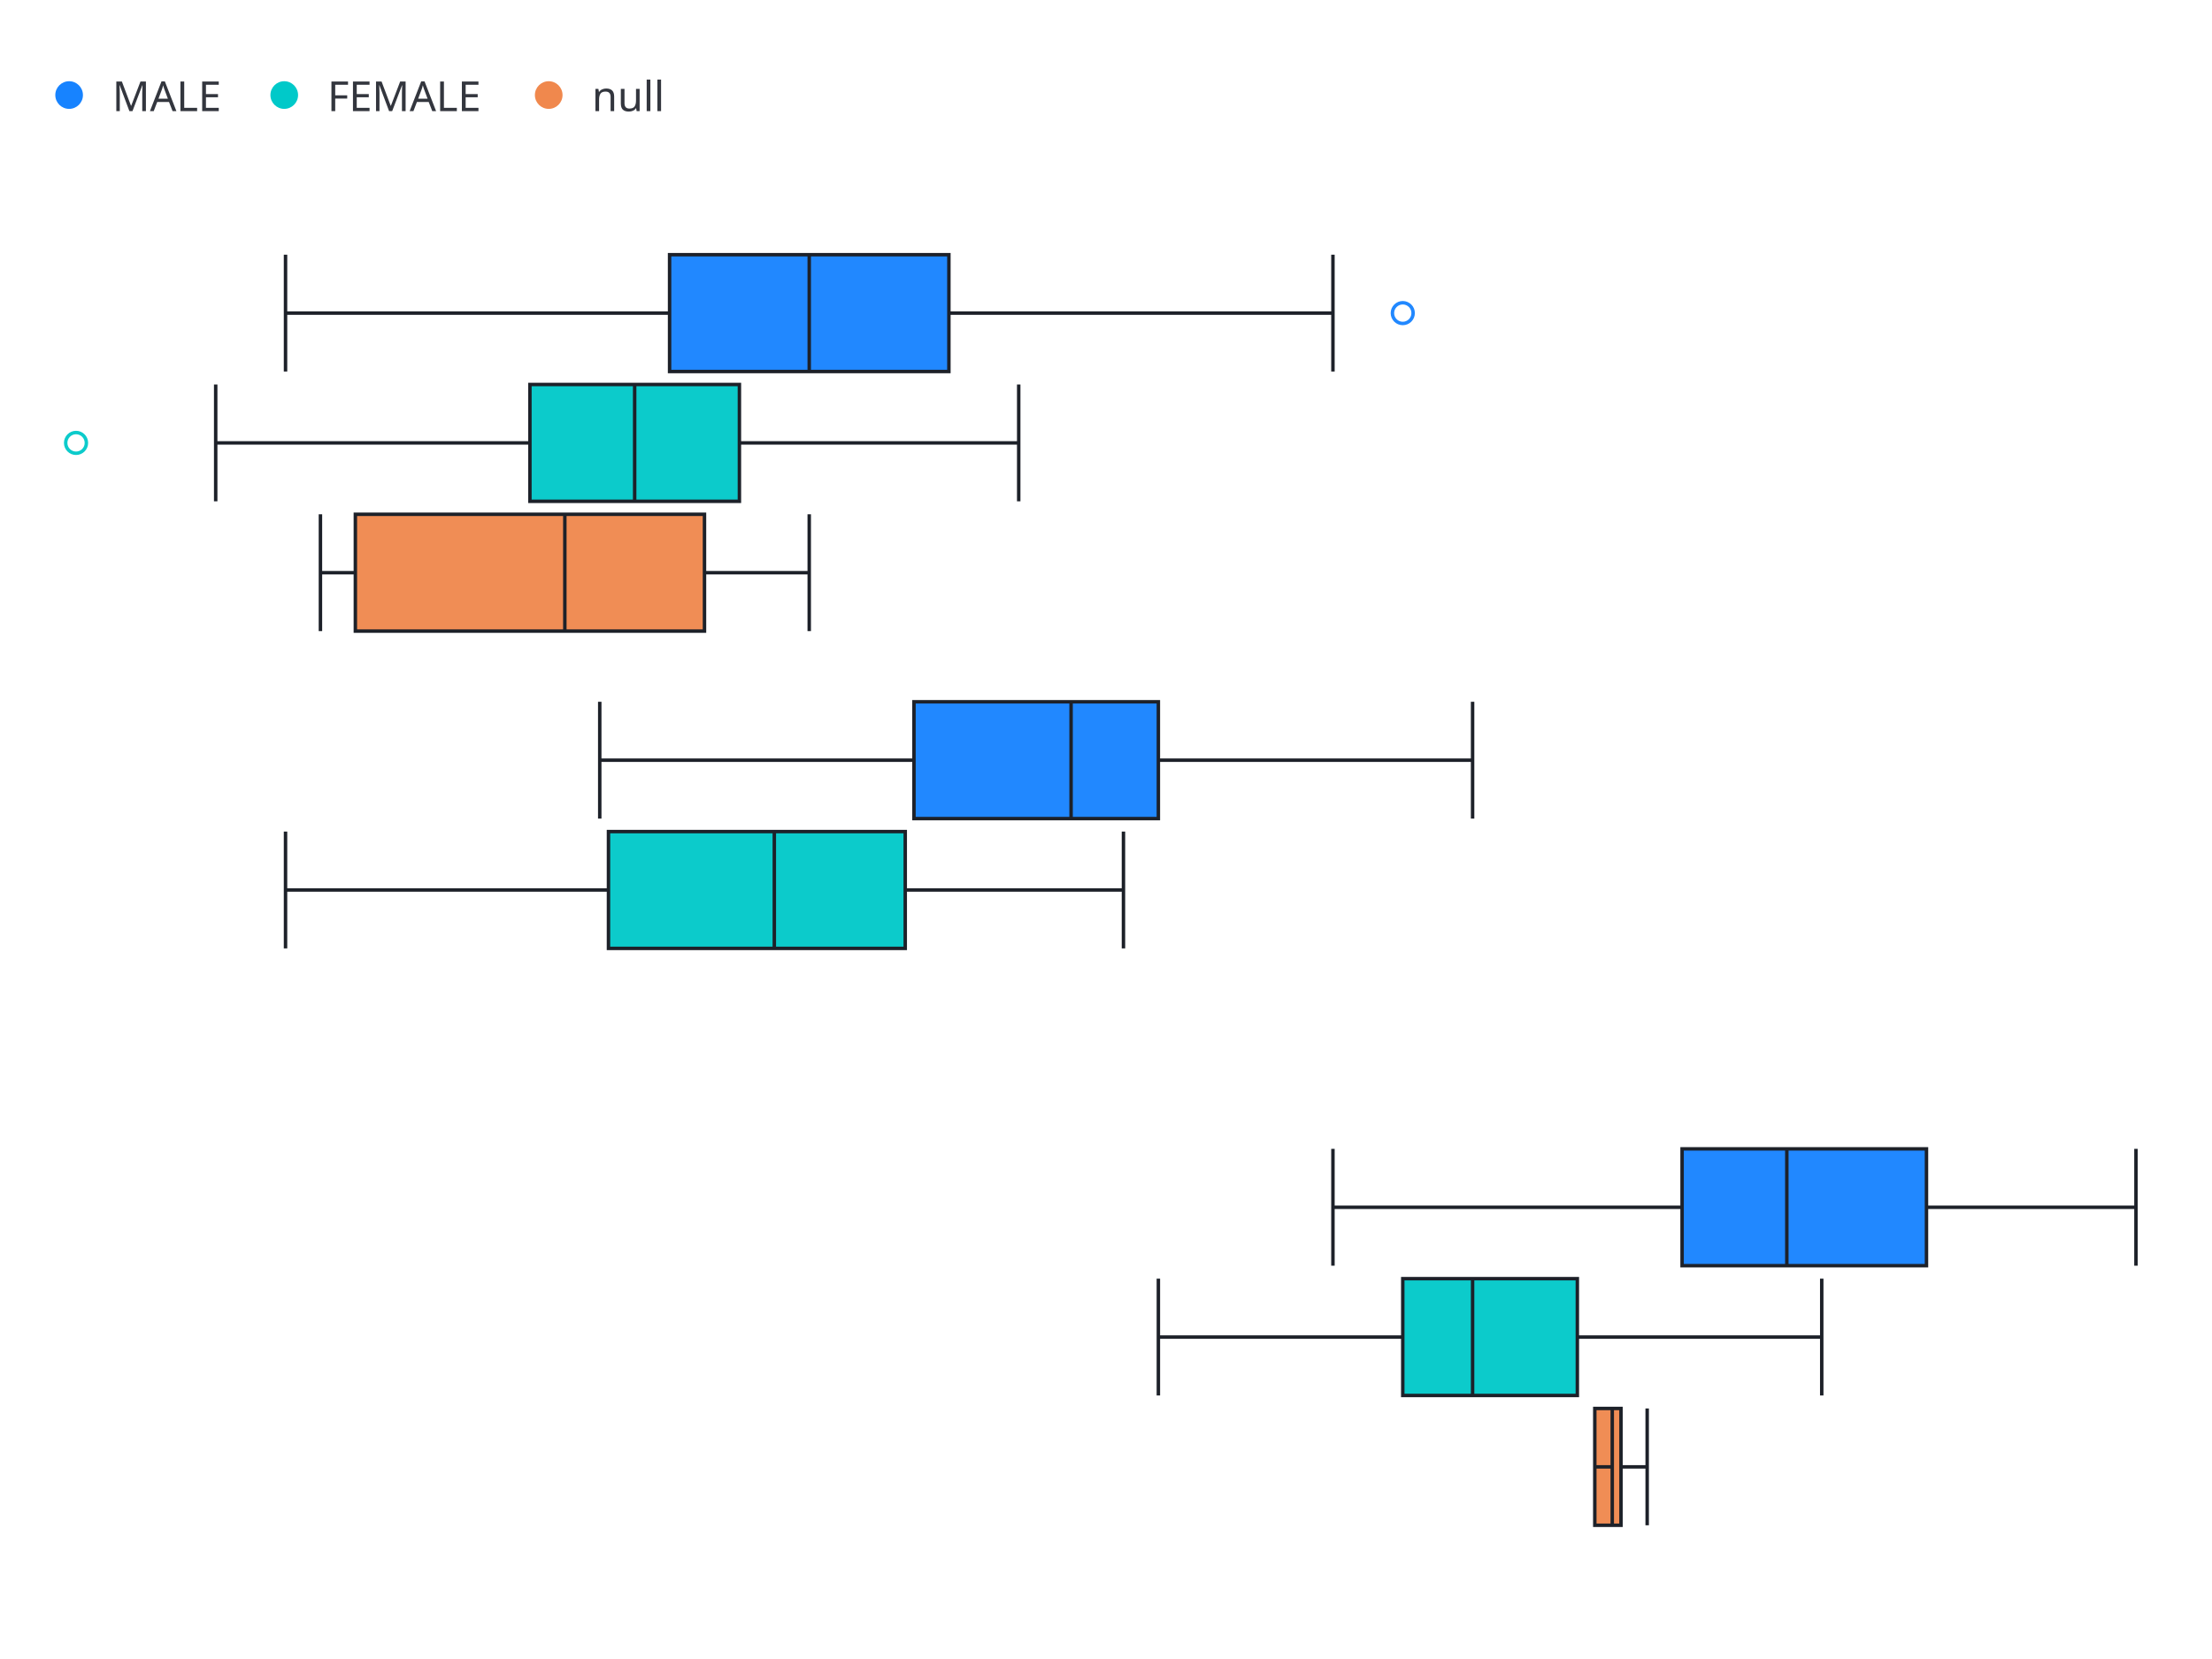
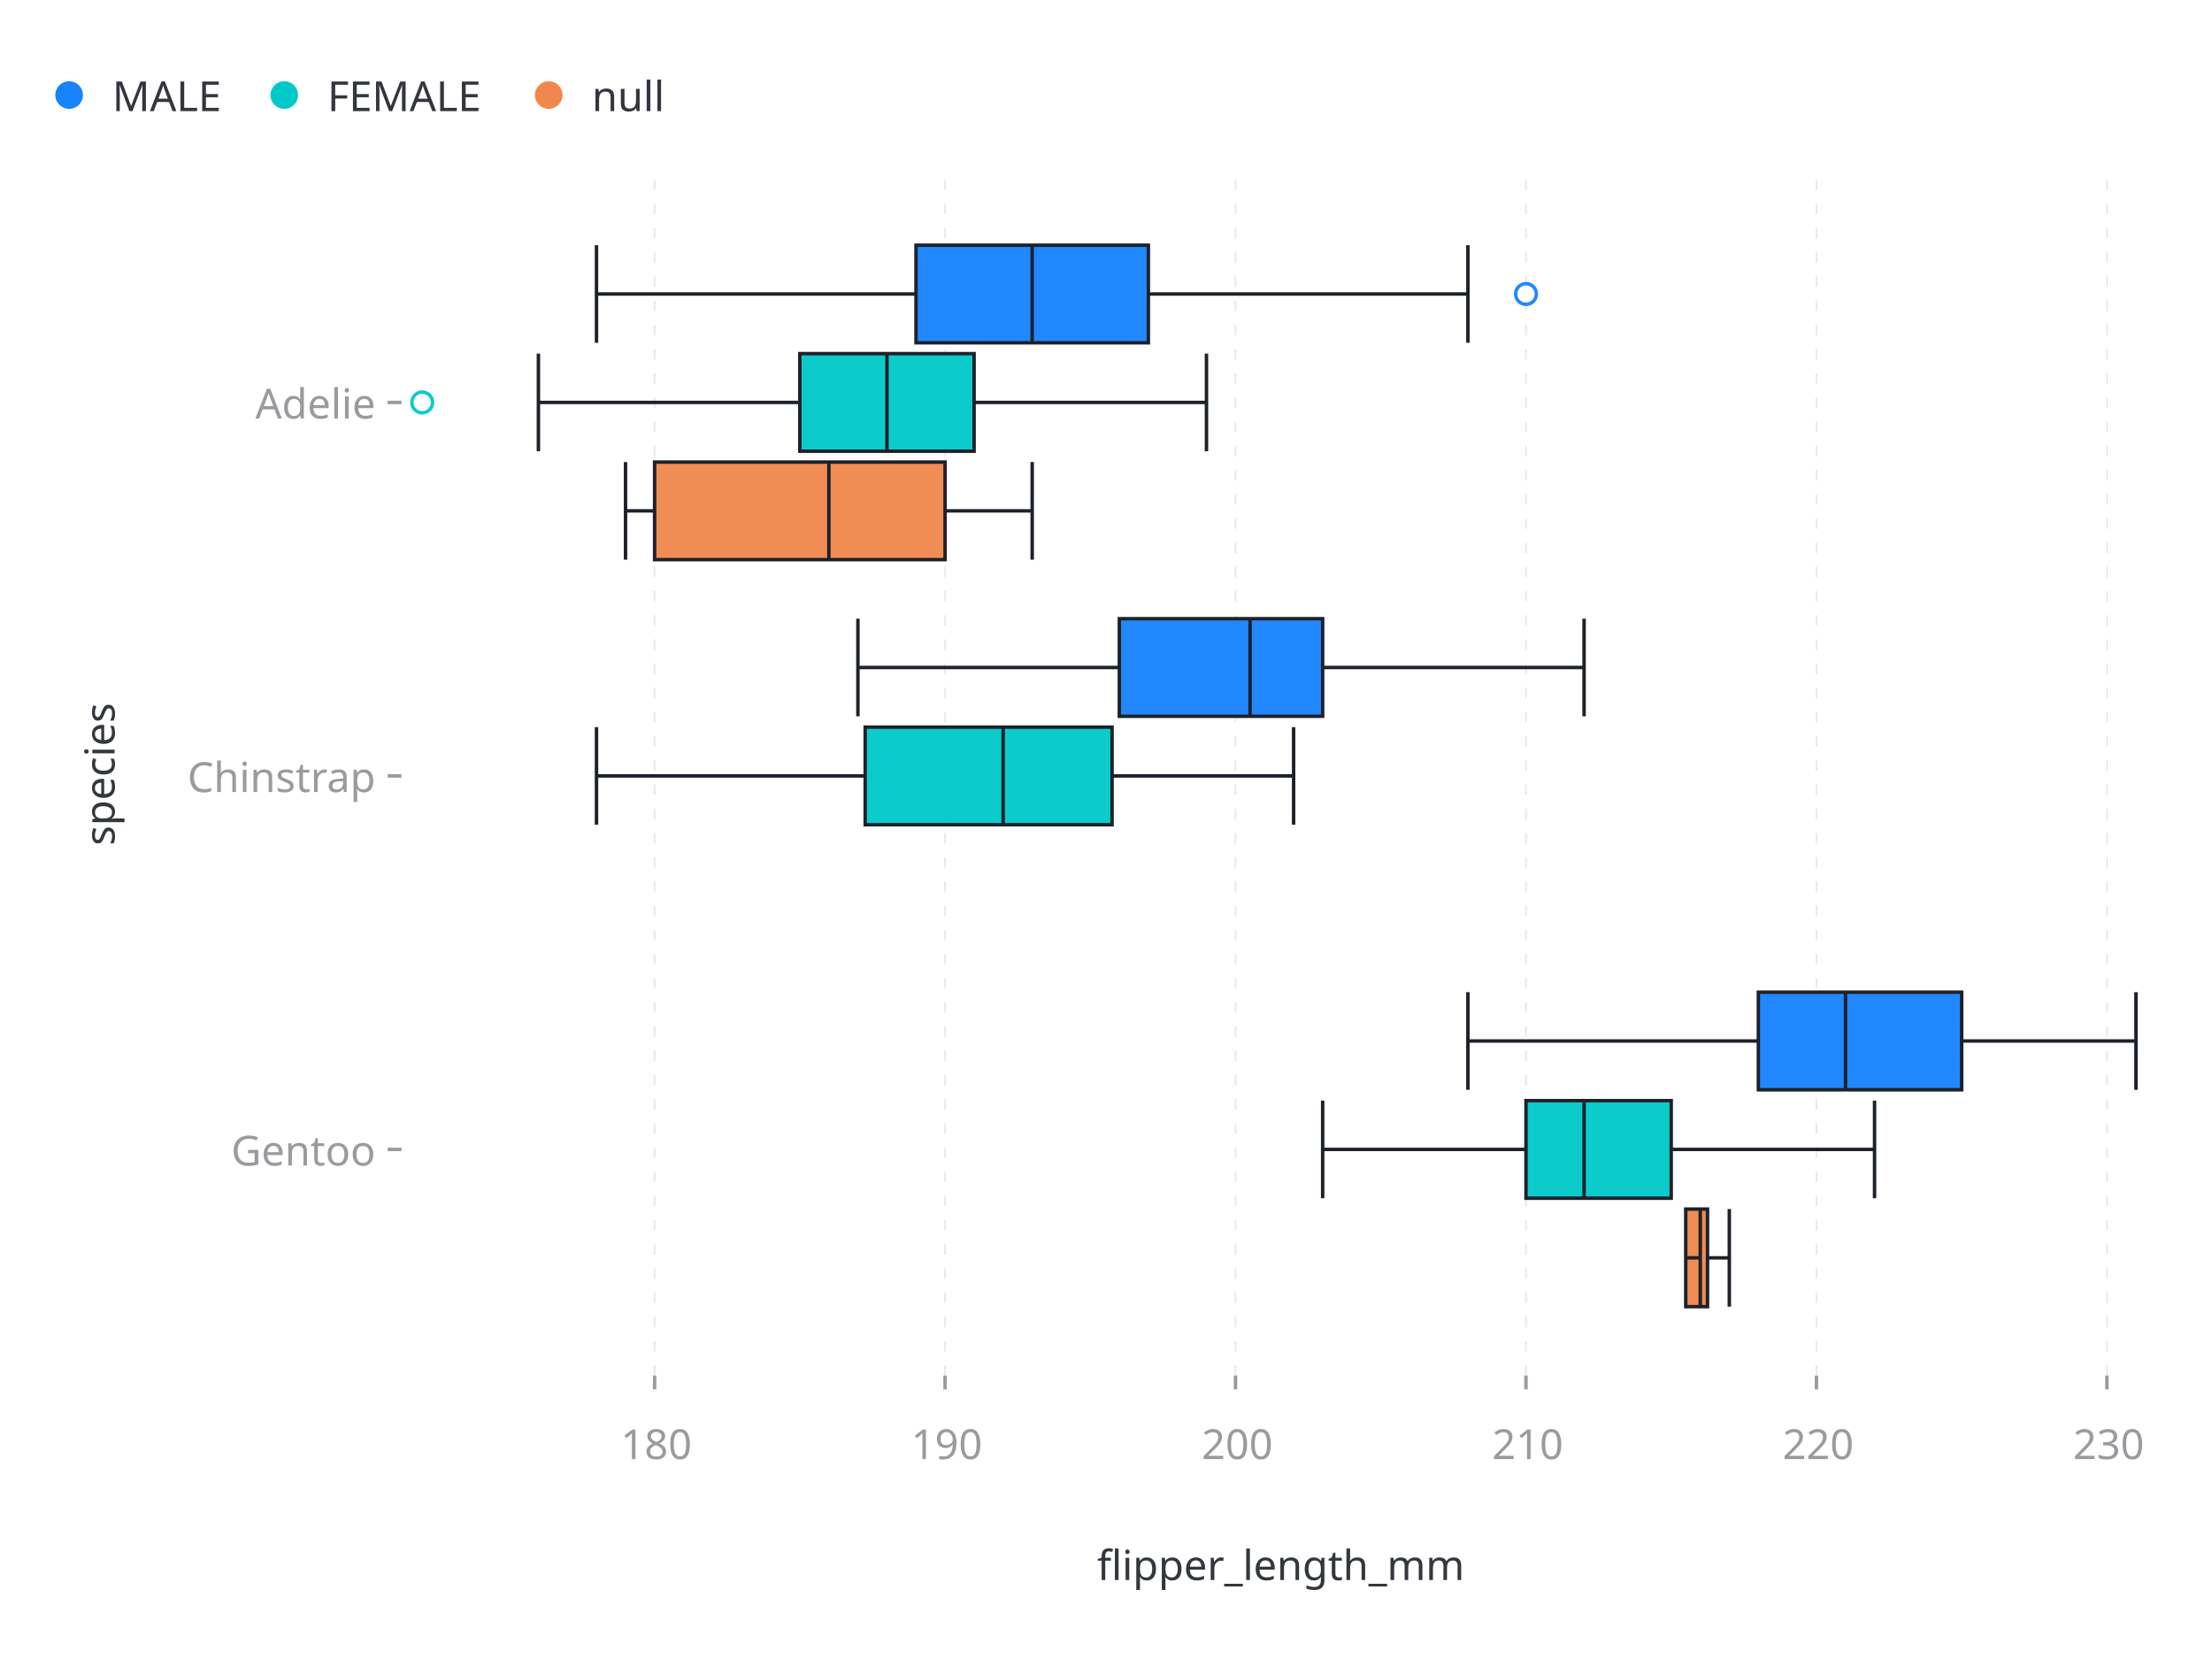
<svg xmlns="http://www.w3.org/2000/svg" width="640" height="480" style="background: transparent;" color-interpolation-filters="sRGB">
  <defs>
-     <clipPath transform="matrix(1,0,0,1,-16,-16)" id="clip-path-51-17">
-       <use href="#g-svg-51" transform="matrix(1,0,0,1,16,16)" />
+     <clipPath transform="matrix(1,0,0,1,-16,-16)" id="clip-path-64-30">
+       <use href="#g-svg-64" transform="matrix(1,0,0,1,16,16)" />
    </clipPath>
  </defs>
  <g id="g-svg-camera" transform="matrix(1,0,0,1,0,0)">
    <g id="g-root" fill="none" transform="matrix(1,0,0,1,0,0)">
-       <g id="g-svg-4" fill="none" transform="matrix(1,0,0,1,0,0)" class="view">
+       <g id="g-svg-15" fill="none" transform="matrix(1,0,0,1,0,0)" class="view">
        <g transform="matrix(1,0,0,1,0,0)">
-           <path id="g-svg-5" fill="rgba(0,0,0,0)" class="area" d="M 0,0 l 640,0 l 0,480 l-640 0 z" width="640" height="480" />
+           <path id="g-svg-16" fill="rgba(0,0,0,0)" class="area" d="M 0,0 l 640,0 l 0,480 l-640 0 z" width="640" height="480" />
        </g>
        <g transform="matrix(1,0,0,1,16,16)">
-           <path id="g-svg-6" fill="rgba(0,0,0,0)" class="area" d="M 0,0 l 608,0 l 0,448 l-608 0 z" width="608" height="448" />
-         </g>
-         <g transform="matrix(1,0,0,1,16,51)">
-           <path id="g-svg-7" fill="rgba(0,0,0,0)" class="area" d="M 0,0 l 608,0 l 0,413 l-608 0 z" width="608" height="413" />
-         </g>
-         <g transform="matrix(1,0,0,1,22,57)">
-           <path id="g-svg-8" fill="rgba(0,0,0,0)" class="area" d="M 0,0 l 596,0 l 0,401 l-596 0 z" width="596" height="401" />
-         </g>
-         <g id="g-svg-9" fill="none" transform="matrix(1,0,0,1,0,0)" class="component">
-           <g id="g-svg-10" fill="none" width="608" height="23" transform="matrix(1,0,0,1,16,16)">
-             <g id="g-svg-11" fill="none" class="legend-category" width="188.4" height="23" transform="matrix(1,0,0,1,0,0)">
-               <g id="g-svg-12" fill="none" transform="matrix(1,0,0,1,0,0)" class="legend-title-group">
-                 <g id="g-svg-13" fill="none" width="188.4" height="23" transform="matrix(1,0,0,1,0,0)" class="legend-title" />
-               </g>
-               <g id="g-svg-14" fill="none" transform="matrix(1,0,0,1,0,0)" class="legend-items-group">
-                 <g id="g-svg-15" fill="none" width="188.4" height="23" transform="matrix(1,0,0,1,0,0)" class="legend-items">
-                   <g id="g-svg-16" fill="none" transform="matrix(1,0,0,1,0,0)" class="items-navigator">
-                     <g id="g-svg-17" fill="none" class="navigator-content-group" transform="matrix(1,0,0,1,0,0)" clip-path="url(#clip-path-51-17)">
-                       <g id="g-svg-18" fill="none" class="navigator-play-window" transform="matrix(1,0,0,1,0,0)">
-                         <g id="g-svg-44" fill="none" class="items-item-page" transform="matrix(1,0,0,1,0,0)">
-                           <g id="g-svg-20" fill="none" transform="matrix(1,0,0,1,0,0)" class="items-item" width="50.24" height="23">
-                             <g id="g-svg-26" fill="none" transform="matrix(1,0,0,1,0,0)" class="legend-category-item-background-group">
-                               <g transform="matrix(1,0,0,1,0,0)">
-                                 <path id="g-svg-27" fill="rgba(0,0,0,0)" class="legend-category-item-background" d="M 0,0 l 50.24,0 l 0,23 l-50.24 0 z" width="50.24" height="23" visibility="visible" />
-                               </g>
-                             </g>
-                             <g id="g-svg-21" fill="none" transform="matrix(0.5,0,0,0.5,4,11.5)" class="legend-category-item-marker-group">
+           <path id="g-svg-17" fill="rgba(0,0,0,0)" class="area" d="M 0,0 l 608,0 l 0,448 l-608 0 z" width="608" height="448" />
+         </g>
+         <g transform="matrix(1,0,0,1,116.16,51)">
+           <path id="g-svg-18" fill="rgba(0,0,0,0)" class="area" d="M 0,0 l 507.84,0 l 0,347 l-507.84 0 z" width="507.84" height="347" />
+         </g>
+         <g transform="matrix(1,0,0,1,122.16,57)">
+           <path id="g-svg-19" fill="rgba(0,0,0,0)" class="area" d="M 0,0 l 495.84,0 l 0,335 l-495.84 0 z" width="495.84" height="335" />
+         </g>
+         <g id="g-svg-20" fill="none" transform="matrix(1,0,0,1,0,0)" class="component">
+           <g id="g-svg-23" fill="none" width="608" height="23" transform="matrix(1,0,0,1,16,16)">
+             <g id="g-svg-24" fill="none" class="legend-category" width="188.4" height="23" transform="matrix(1,0,0,1,0,0)">
+               <g id="g-svg-25" fill="none" transform="matrix(1,0,0,1,0,0)" class="legend-title-group">
+                 <g id="g-svg-26" fill="none" width="188.4" height="23" transform="matrix(1,0,0,1,0,0)" class="legend-title" />
+               </g>
+               <g id="g-svg-27" fill="none" transform="matrix(1,0,0,1,0,0)" class="legend-items-group">
+                 <g id="g-svg-28" fill="none" width="188.4" height="23" transform="matrix(1,0,0,1,0,0)" class="legend-items">
+                   <g id="g-svg-29" fill="none" transform="matrix(1,0,0,1,0,0)" class="items-navigator">
+                     <g id="g-svg-30" fill="none" class="navigator-content-group" transform="matrix(1,0,0,1,0,0)" clip-path="url(#clip-path-64-30)">
+                       <g id="g-svg-31" fill="none" class="navigator-play-window" transform="matrix(1,0,0,1,0,0)">
+                         <g id="g-svg-57" fill="none" class="items-item-page" transform="matrix(1,0,0,1,0,0)">
+                           <g id="g-svg-33" fill="none" transform="matrix(1,0,0,1,0,0)" class="items-item" width="50.24" height="23">
+                             <g id="g-svg-39" fill="none" transform="matrix(1,0,0,1,0,0)" class="legend-category-item-background-group">
+                               <g transform="matrix(1,0,0,1,0,0)">
+                                 <path id="g-svg-40" fill="rgba(0,0,0,0)" class="legend-category-item-background" d="M 0,0 l 50.24,0 l 0,23 l-50.24 0 z" width="50.24" height="23" visibility="visible" />
+                               </g>
+                             </g>
+                             <g id="g-svg-34" fill="none" transform="matrix(0.5,0,0,0.5,4,11.5)" class="legend-category-item-marker-group">
                              <g transform="matrix(1,0,0,1,-8,-8)">
-                                 <path id="g-svg-22" fill="rgba(23,131,255,1)" d="M 0,8 A 8 8 0 1 0 16 8 A 8 8 0 1 0 0 8 Z" stroke-width="0" class="legend-category-item-marker" visibility="visible" />
-                               </g>
-                             </g>
-                             <g id="g-svg-23" fill="none" transform="matrix(1,0,0,1,16,11.5)" class="legend-category-item-label-group">
-                               <g transform="matrix(1,0,0,1,0,0)">
-                                 <text id="g-svg-24" fill="rgba(29,33,41,1)" dominant-baseline="central" paint-order="stroke" dx="0.5" font-family="sans-serif" font-size="12" font-style="normal" font-variant="normal" font-weight="normal" stroke-width="1" text-anchor="left" class="legend-category-item-label" fill-opacity="0.9" visibility="visible">
+                                 <path id="g-svg-35" fill="rgba(23,131,255,1)" d="M 0,8 A 8 8 0 1 0 16 8 A 8 8 0 1 0 0 8 Z" stroke-width="0" class="legend-category-item-marker" visibility="visible" />
+                               </g>
+                             </g>
+                             <g id="g-svg-36" fill="none" transform="matrix(1,0,0,1,16,11.5)" class="legend-category-item-label-group">
+                               <g transform="matrix(1,0,0,1,0,0)">
+                                 <text id="g-svg-37" fill="rgba(29,33,41,1)" dominant-baseline="central" paint-order="stroke" dx="0.5" font-family="sans-serif" font-size="12" font-style="normal" font-variant="normal" font-weight="normal" stroke-width="1" text-anchor="left" class="legend-category-item-label" fill-opacity="0.9" visibility="visible">
                                  MALE
                                </text>
                              </g>
                            </g>
-                             <g id="g-svg-25" fill="none" transform="matrix(1,0,0,1,0,0)" class="legend-category-item-value-group" />
+                             <g id="g-svg-38" fill="none" transform="matrix(1,0,0,1,0,0)" class="legend-category-item-value-group" />
                          </g>
-                           <g id="g-svg-28" fill="none" transform="matrix(1,0,0,1,62.24,0)" class="items-item" width="64.52" height="23">
-                             <g id="g-svg-34" fill="none" transform="matrix(1,0,0,1,0,0)" class="legend-category-item-background-group">
-                               <g transform="matrix(1,0,0,1,0,0)">
-                                 <path id="g-svg-35" fill="rgba(0,0,0,0)" class="legend-category-item-background" d="M 0,0 l 64.52,0 l 0,23 l-64.52 0 z" width="64.52" height="23" visibility="visible" />
-                               </g>
-                             </g>
-                             <g id="g-svg-29" fill="none" transform="matrix(0.5,0,0,0.5,4,11.5)" class="legend-category-item-marker-group">
+                           <g id="g-svg-41" fill="none" transform="matrix(1,0,0,1,62.24,0)" class="items-item" width="64.52" height="23">
+                             <g id="g-svg-47" fill="none" transform="matrix(1,0,0,1,0,0)" class="legend-category-item-background-group">
+                               <g transform="matrix(1,0,0,1,0,0)">
+                                 <path id="g-svg-48" fill="rgba(0,0,0,0)" class="legend-category-item-background" d="M 0,0 l 64.52,0 l 0,23 l-64.52 0 z" width="64.52" height="23" visibility="visible" />
+                               </g>
+                             </g>
+                             <g id="g-svg-42" fill="none" transform="matrix(0.5,0,0,0.5,4,11.5)" class="legend-category-item-marker-group">
                              <g transform="matrix(1,0,0,1,-8,-8)">
-                                 <path id="g-svg-30" fill="rgba(0,201,201,1)" d="M 0,8 A 8 8 0 1 0 16 8 A 8 8 0 1 0 0 8 Z" stroke-width="0" class="legend-category-item-marker" visibility="visible" />
-                               </g>
-                             </g>
-                             <g id="g-svg-31" fill="none" transform="matrix(1,0,0,1,16,11.5)" class="legend-category-item-label-group">
-                               <g transform="matrix(1,0,0,1,0,0)">
-                                 <text id="g-svg-32" fill="rgba(29,33,41,1)" dominant-baseline="central" paint-order="stroke" dx="0.5" font-family="sans-serif" font-size="12" font-style="normal" font-variant="normal" font-weight="normal" stroke-width="1" text-anchor="left" class="legend-category-item-label" fill-opacity="0.9" visibility="visible">
+                                 <path id="g-svg-43" fill="rgba(0,201,201,1)" d="M 0,8 A 8 8 0 1 0 16 8 A 8 8 0 1 0 0 8 Z" stroke-width="0" class="legend-category-item-marker" visibility="visible" />
+                               </g>
+                             </g>
+                             <g id="g-svg-44" fill="none" transform="matrix(1,0,0,1,16,11.5)" class="legend-category-item-label-group">
+                               <g transform="matrix(1,0,0,1,0,0)">
+                                 <text id="g-svg-45" fill="rgba(29,33,41,1)" dominant-baseline="central" paint-order="stroke" dx="0.5" font-family="sans-serif" font-size="12" font-style="normal" font-variant="normal" font-weight="normal" stroke-width="1" text-anchor="left" class="legend-category-item-label" fill-opacity="0.9" visibility="visible">
                                  FEMALE
                                </text>
                              </g>
                            </g>
-                             <g id="g-svg-33" fill="none" transform="matrix(1,0,0,1,0,0)" class="legend-category-item-value-group" />
+                             <g id="g-svg-46" fill="none" transform="matrix(1,0,0,1,0,0)" class="legend-category-item-value-group" />
                          </g>
-                           <g id="g-svg-36" fill="none" transform="matrix(1,0,0,1,138.76,0)" class="items-item" width="37.64" height="23">
-                             <g id="g-svg-42" fill="none" transform="matrix(1,0,0,1,0,0)" class="legend-category-item-background-group">
-                               <g transform="matrix(1,0,0,1,0,0)">
-                                 <path id="g-svg-43" fill="rgba(0,0,0,0)" class="legend-category-item-background" d="M 0,0 l 37.64,0 l 0,23 l-37.64 0 z" width="37.64" height="23" visibility="visible" />
-                               </g>
-                             </g>
-                             <g id="g-svg-37" fill="none" transform="matrix(0.5,0,0,0.5,4,11.5)" class="legend-category-item-marker-group">
+                           <g id="g-svg-49" fill="none" transform="matrix(1,0,0,1,138.76,0)" class="items-item" width="37.64" height="23">
+                             <g id="g-svg-55" fill="none" transform="matrix(1,0,0,1,0,0)" class="legend-category-item-background-group">
+                               <g transform="matrix(1,0,0,1,0,0)">
+                                 <path id="g-svg-56" fill="rgba(0,0,0,0)" class="legend-category-item-background" d="M 0,0 l 37.64,0 l 0,23 l-37.64 0 z" width="37.64" height="23" visibility="visible" />
+                               </g>
+                             </g>
+                             <g id="g-svg-50" fill="none" transform="matrix(0.5,0,0,0.5,4,11.5)" class="legend-category-item-marker-group">
                              <g transform="matrix(1,0,0,1,-8,-8)">
-                                 <path id="g-svg-38" fill="rgba(240,136,77,1)" d="M 0,8 A 8 8 0 1 0 16 8 A 8 8 0 1 0 0 8 Z" stroke-width="0" class="legend-category-item-marker" visibility="visible" />
-                               </g>
-                             </g>
-                             <g id="g-svg-39" fill="none" transform="matrix(1,0,0,1,16,11.5)" class="legend-category-item-label-group">
-                               <g transform="matrix(1,0,0,1,0,0)">
-                                 <text id="g-svg-40" fill="rgba(29,33,41,1)" dominant-baseline="central" paint-order="stroke" dx="0.5" font-family="sans-serif" font-size="12" font-style="normal" font-variant="normal" font-weight="normal" stroke-width="1" text-anchor="left" class="legend-category-item-label" fill-opacity="0.9" visibility="visible">
+                                 <path id="g-svg-51" fill="rgba(240,136,77,1)" d="M 0,8 A 8 8 0 1 0 16 8 A 8 8 0 1 0 0 8 Z" stroke-width="0" class="legend-category-item-marker" visibility="visible" />
+                               </g>
+                             </g>
+                             <g id="g-svg-52" fill="none" transform="matrix(1,0,0,1,16,11.5)" class="legend-category-item-label-group">
+                               <g transform="matrix(1,0,0,1,0,0)">
+                                 <text id="g-svg-53" fill="rgba(29,33,41,1)" dominant-baseline="central" paint-order="stroke" dx="0.5" font-family="sans-serif" font-size="12" font-style="normal" font-variant="normal" font-weight="normal" stroke-width="1" text-anchor="left" class="legend-category-item-label" fill-opacity="0.9" visibility="visible">
                                  null
                                </text>
                              </g>
                            </g>
-                             <g id="g-svg-41" fill="none" transform="matrix(1,0,0,1,0,0)" class="legend-category-item-value-group" />
+                             <g id="g-svg-54" fill="none" transform="matrix(1,0,0,1,0,0)" class="legend-category-item-value-group" />
                          </g>
                        </g>
                      </g>
                    </g>
-                     <g id="g-svg-19" fill="none" transform="matrix(1,0,0,1,0,0)" class="navigator-controller" />
+                     <g id="g-svg-32" fill="none" transform="matrix(1,0,0,1,0,0)" class="navigator-controller" />
                    <g transform="matrix(1,0,0,1,0,0)">
-                       <path id="g-svg-51" fill="none" d="M 0,0 l 176.4,0 l 0,23 l-176.4 0 z" class="navigator-clip-path" width="176.4" height="23" />
+                       <path id="g-svg-64" fill="none" d="M 0,0 l 176.4,0 l 0,23 l-176.4 0 z" class="navigator-clip-path" width="176.4" height="23" />
                    </g>
                  </g>
                </g>
              </g>
            </g>
          </g>
        </g>
-         <g transform="matrix(1,0,0,1,16,51)">
-           <path id="g-svg-52" fill="rgba(0,0,0,0)" class="plot" d="M 0,0 l 608,0 l 0,413 l-608 0 z" width="608" height="413" />
-           <g id="g-svg-53" fill="none" transform="matrix(1,0,0,1,0,0)" class="main-layer">
-             <g transform="matrix(1,0,0,1,66.61017,22.69095)">
-               <path id="g-svg-56" fill="rgba(23,131,255,1)" d="M 303.051,0 L 303.051,33.799 M 303.051,16.9 L 191.932,16.9 M 191.932,0 L 191.932,33.799 L 111.119,33.799 L 111.119,0 Z M 151.525,0 L 151.525,33.799 M 111.119,16.9 L 0,16.9 M 0,0 L 0,33.799" fill-opacity="0.95" stroke-width="1" stroke="rgba(29,33,41,1)" class="element" />
-             </g>
-             <g transform="matrix(1,0,0,1,46.40678,60.24558)">
-               <path id="g-svg-57" fill="rgba(0,201,201,1)" d="M 232.339,0 L 232.339,33.799 M 232.339,16.9 L 151.525,16.9 M 151.525,0 L 151.525,33.799 L 90.915,33.799 L 90.915,0 Z M 121.22,0 L 121.22,33.799 M 90.915,16.9 L 0,16.9 M 0,0 L 0,33.799" fill-opacity="0.95" stroke-width="1" stroke="rgba(29,33,41,1)" class="element" />
-             </g>
-             <g transform="matrix(1,0,0,1,76.71186,97.80021)">
-               <path id="g-svg-58" fill="rgba(240,136,77,1)" d="M 141.424,0 L 141.424,33.799 M 141.424,16.9 L 111.119,16.9 M 111.119,0 L 111.119,33.799 L 10.102,33.799 L 10.102,0 Z M 70.712,0 L 70.712,33.799 M 10.102,16.9 L 0,16.9 M 0,0 L 0,33.799" fill-opacity="0.95" stroke-width="1" stroke="rgba(29,33,41,1)" class="element" />
-             </g>
-             <g transform="matrix(1,0,0,1,66.61017,189.6004)">
-               <path id="g-svg-59" fill="rgba(0,201,201,1)" d="M 242.441,0 L 242.441,33.799 M 242.441,16.9 L 179.305,16.9 M 179.305,0 L 179.305,33.799 L 93.441,33.799 L 93.441,0 Z M 141.424,0 L 141.424,33.799 M 93.441,16.9 L 0,16.9 M 0,0 L 0,33.799" fill-opacity="0.95" stroke-width="1" stroke="rgba(29,33,41,1)" class="element" />
-             </g>
-             <g transform="matrix(1,0,0,1,157.5254,152.0458)">
-               <path id="g-svg-60" fill="rgba(23,131,255,1)" d="M 252.542,0 L 252.542,33.799 M 252.542,16.9 L 161.627,16.9 M 161.627,0 L 161.627,33.799 L 90.915,33.799 L 90.915,0 Z M 136.373,0 L 136.373,33.799 M 90.915,16.9 L 0,16.9 M 0,0 L 0,33.799" fill-opacity="0.95" stroke-width="1" stroke="rgba(29,33,41,1)" class="element" />
-             </g>
-             <g transform="matrix(1,0,0,1,319.1526,318.9553)">
-               <path id="g-svg-61" fill="rgba(0,201,201,1)" d="M 191.932,0 L 191.932,33.799 M 191.932,16.9 L 121.22,16.9 M 121.22,0 L 121.22,33.799 L 70.712,33.799 L 70.712,0 Z M 90.915,0 L 90.915,33.799 M 70.712,16.9 L 0,16.9 M 0,0 L 0,33.799" fill-opacity="0.95" stroke-width="1" stroke="rgba(29,33,41,1)" class="element" />
-             </g>
-             <g transform="matrix(1,0,0,1,369.661,281.4006)">
-               <path id="g-svg-62" fill="rgba(23,131,255,1)" d="M 232.339,0 L 232.339,33.799 M 232.339,16.9 L 171.729,16.9 M 171.729,0 L 171.729,33.799 L 101.017,33.799 L 101.017,0 Z M 131.322,0 L 131.322,33.799 M 101.017,16.9 L 0,16.9 M 0,0 L 0,33.799" fill-opacity="0.95" stroke-width="1" stroke="rgba(29,33,41,1)" class="element" />
-             </g>
-             <g transform="matrix(1,0,0,1,445.4237,356.5099)">
-               <path id="g-svg-63" fill="rgba(240,136,77,1)" d="M 15.153,0 L 15.153,33.799 M 15.153,16.9 L 7.576,16.9 M 7.576,0 L 7.576,33.799 L 0,33.799 L 0,0 Z M 5.051,0 L 5.051,33.799 M 0,16.9 L 5.051,16.9 M 5.051,0 L 5.051,33.799" fill-opacity="0.95" stroke-width="1" stroke="rgba(29,33,41,1)" class="element" />
-             </g>
-           </g>
-           <g id="g-svg-54" fill="none" transform="matrix(1,0,0,1,0,0)" class="main-layer">
-             <g transform="matrix(1,0,0,1,3,74.14516)">
-               <path id="g-svg-64" fill="rgba(0,0,0,0)" d="M 0,3 A 3 3 0 1 0 6 3 A 3 3 0 1 0 0 3 Z" r="3" stroke-opacity="0.95" stroke-width="1" stroke="rgba(0,201,201,1)" class="element" />
-             </g>
-             <g transform="matrix(1,0,0,1,386.8644,36.59053)">
-               <path id="g-svg-65" fill="rgba(0,0,0,0)" d="M 0,3 A 3 3 0 1 0 6 3 A 3 3 0 1 0 0 3 Z" r="3" stroke-opacity="0.95" stroke-width="1" stroke="rgba(23,131,255,1)" class="element" />
-             </g>
-           </g>
-           <g id="g-svg-55" fill="none" transform="matrix(1,0,0,1,0,0)" class="label-layer" />
+         <g id="g-svg-21" fill="none" transform="matrix(1,0,0,1,0,0)" class="component">
+           <g id="g-svg-65" fill="none" class="axis" transform="matrix(1,0,0,1,0,0)">
+             <g id="g-svg-66" fill="none" transform="matrix(1,0,0,1,0,0)" class="axis-grid-group" />
+             <g id="g-svg-67" fill="none" transform="matrix(1,0,0,1,0,0)" class="axis-main-group">
+               <g id="g-svg-68" fill="none" transform="matrix(1,0,0,1,0,0)" class="axis-line-group">
+                 <g transform="matrix(1,0,0,1,116.16,51)">
+                   <line id="g-svg-69" fill="none" x1="0" y1="347" x2="0" y2="0" class="axis-line axis-line" stroke-width="0.5" stroke="rgba(29,33,41,1)" stroke-opacity="0.45" opacity="0" />
+                 </g>
+               </g>
+               <g id="g-svg-70" fill="none" transform="matrix(1,0,0,1,0,0)" class="axis-tick-group">
+                 <g id="g-svg-71" fill="none" transform="matrix(1,0,0,1,116.16,116.4355)" class="axis-tick">
+                   <g transform="matrix(1,0,0,1,-4,0)">
+                     <line id="g-svg-74" fill="none" x1="4" y1="0" x2="0" y2="0" class="axis-tick-item" stroke-width="1" stroke="rgba(29,33,41,1)" opacity="0.45" />
+                   </g>
+                 </g>
+                 <g id="g-svg-72" fill="none" transform="matrix(1,0,0,1,116.16,224.5)" class="axis-tick">
+                   <g transform="matrix(1,0,0,1,-4,0)">
+                     <line id="g-svg-75" fill="none" x1="4" y1="0" x2="0" y2="0" class="axis-tick-item" stroke-width="1" stroke="rgba(29,33,41,1)" opacity="0.45" />
+                   </g>
+                 </g>
+                 <g id="g-svg-73" fill="none" transform="matrix(1,0,0,1,116.16,332.5645)" class="axis-tick">
+                   <g transform="matrix(1,0,0,1,-4,0)">
+                     <line id="g-svg-76" fill="none" x1="4" y1="0" x2="0" y2="0" class="axis-tick-item" stroke-width="1" stroke="rgba(29,33,41,1)" opacity="0.45" />
+                   </g>
+                 </g>
+               </g>
+               <g id="g-svg-77" fill="none" transform="matrix(1,0,0,1,0,0)" class="axis-label-group">
+                 <g id="g-svg-78" fill="none" transform="matrix(1,0,0,1,108.16,116.4355)" class="axis-label">
+                   <g transform="matrix(1,0,0,1,0,0)">
+                     <text id="g-svg-81" fill="rgba(29,33,41,1)" dominant-baseline="central" paint-order="stroke" dx="0.5" font-family="sans-serif" font-size="12" font-style="normal" font-variant="normal" font-weight="normal" stroke-width="1" text-anchor="end" class="axis-label-item" opacity="0.45" visibility="visible">
+                       Adelie
+                     </text>
+                   </g>
+                 </g>
+                 <g id="g-svg-79" fill="none" transform="matrix(1,0,0,1,108.16,224.5)" class="axis-label">
+                   <g transform="matrix(1,0,0,1,0,0)">
+                     <text id="g-svg-82" fill="rgba(29,33,41,1)" dominant-baseline="central" paint-order="stroke" dx="0.5" font-family="sans-serif" font-size="12" font-style="normal" font-variant="normal" font-weight="normal" stroke-width="1" text-anchor="end" class="axis-label-item" opacity="0.45" visibility="visible">
+                       Chinstrap
+                     </text>
+                   </g>
+                 </g>
+                 <g id="g-svg-80" fill="none" transform="matrix(1,0,0,1,108.16,332.5645)" class="axis-label">
+                   <g transform="matrix(1,0,0,1,0,0)">
+                     <text id="g-svg-83" fill="rgba(29,33,41,1)" dominant-baseline="central" paint-order="stroke" dx="0.5" font-family="sans-serif" font-size="12" font-style="normal" font-variant="normal" font-weight="normal" stroke-width="1" text-anchor="end" class="axis-label-item" opacity="0.45" visibility="visible">
+                       Gentoo
+                     </text>
+                   </g>
+                 </g>
+               </g>
+             </g>
+             <g id="g-svg-84" fill="none" transform="matrix(1,0,0,1,17,224.5)" class="axis-title-group">
+               <g transform="matrix(0,-1,1,0,11.5,0)">
+                 <text id="g-svg-85" fill="rgba(29,33,41,1)" dominant-baseline="central" paint-order="stroke" dx="0.5" font-family="sans-serif" font-size="12" font-style="normal" font-variant="normal" font-weight="normal" stroke-width="1" text-anchor="middle" class="axis-title" opacity="0.9">
+                   species
+                 </text>
+               </g>
+             </g>
+           </g>
+         </g>
+         <g id="g-svg-22" fill="none" transform="matrix(1,0,0,1,0,0)" class="component">
+           <g id="g-svg-87" fill="none" class="axis" transform="matrix(1,0,0,1,0,0)">
+             <g id="g-svg-88" fill="none" transform="matrix(1,0,0,1,0,0)" class="axis-grid-group">
+               <g id="g-svg-89" fill="none" transform="matrix(1,0,0,1,0,0)" class="axis-grid">
+                 <g id="g-svg-90" fill="none" transform="matrix(1,0,0,1,0,0)" class="grid-line-group">
+                   <g transform="matrix(1,0,0,1,189.3925,51)">
+                     <path id="g-svg-92" fill="none" class="grid-line" stroke="rgba(29,33,41,1)" stroke-width="0.5" stroke-dasharray="3,4" d="M 0,347 L 0,0" stroke-opacity="0.1" />
+                   </g>
+                   <g transform="matrix(1,0,0,1,273.4332,51)">
+                     <path id="g-svg-93" fill="none" class="grid-line" stroke="rgba(29,33,41,1)" stroke-width="0.5" stroke-dasharray="3,4" d="M 0,347 L 0,0" stroke-opacity="0.1" />
+                   </g>
+                   <g transform="matrix(1,0,0,1,357.4739,51)">
+                     <path id="g-svg-94" fill="none" class="grid-line" stroke="rgba(29,33,41,1)" stroke-width="0.5" stroke-dasharray="3,4" d="M 0,347 L 0,0" stroke-opacity="0.1" />
+                   </g>
+                   <g transform="matrix(1,0,0,1,441.5146,51)">
+                     <path id="g-svg-95" fill="none" class="grid-line" stroke="rgba(29,33,41,1)" stroke-width="0.5" stroke-dasharray="3,4" d="M 0,347 L 0,0" stroke-opacity="0.1" />
+                   </g>
+                   <g transform="matrix(1,0,0,1,525.5552,51)">
+                     <path id="g-svg-96" fill="none" class="grid-line" stroke="rgba(29,33,41,1)" stroke-width="0.5" stroke-dasharray="3,4" d="M 0,347 L 0,0" stroke-opacity="0.1" />
+                   </g>
+                   <g transform="matrix(1,0,0,1,609.5959,51)">
+                     <path id="g-svg-97" fill="none" class="grid-line" stroke="rgba(29,33,41,1)" stroke-width="0.5" stroke-dasharray="3,4" d="M 0,347 L 0,0" stroke-opacity="0.1" />
+                   </g>
+                 </g>
+                 <g id="g-svg-91" fill="none" transform="matrix(1,0,0,1,0,0)" class="grid-region-group" />
+               </g>
+             </g>
+             <g id="g-svg-98" fill="none" transform="matrix(1,0,0,1,0,0)" class="axis-main-group">
+               <g id="g-svg-99" fill="none" transform="matrix(1,0,0,1,0,0)" class="axis-line-group">
+                 <g transform="matrix(1,0,0,1,116.16,398)">
+                   <line id="g-svg-100" fill="none" x1="0" y1="0" x2="507.84" y2="0" class="axis-line axis-line" stroke-width="0.5" stroke="rgba(29,33,41,1)" stroke-opacity="0.45" opacity="0" />
+                 </g>
+               </g>
+               <g id="g-svg-101" fill="none" transform="matrix(1,0,0,1,0,0)" class="axis-tick-group">
+                 <g id="g-svg-102" fill="none" transform="matrix(1,0,0,1,189.3925,398)" class="axis-tick">
+                   <g transform="matrix(1,0,0,1,0,0)">
+                     <line id="g-svg-108" fill="none" x1="0" y1="0" x2="0" y2="4" class="axis-tick-item" stroke-width="1" stroke="rgba(29,33,41,1)" opacity="0.45" />
+                   </g>
+                 </g>
+                 <g id="g-svg-103" fill="none" transform="matrix(1,0,0,1,273.4332,398)" class="axis-tick">
+                   <g transform="matrix(1,0,0,1,0,0)">
+                     <line id="g-svg-109" fill="none" x1="0" y1="0" x2="0" y2="4" class="axis-tick-item" stroke-width="1" stroke="rgba(29,33,41,1)" opacity="0.45" />
+                   </g>
+                 </g>
+                 <g id="g-svg-104" fill="none" transform="matrix(1,0,0,1,357.4739,398)" class="axis-tick">
+                   <g transform="matrix(1,0,0,1,0,0)">
+                     <line id="g-svg-110" fill="none" x1="0" y1="0" x2="0" y2="4" class="axis-tick-item" stroke-width="1" stroke="rgba(29,33,41,1)" opacity="0.45" />
+                   </g>
+                 </g>
+                 <g id="g-svg-105" fill="none" transform="matrix(1,0,0,1,441.5146,398)" class="axis-tick">
+                   <g transform="matrix(1,0,0,1,0,0)">
+                     <line id="g-svg-111" fill="none" x1="0" y1="0" x2="0" y2="4" class="axis-tick-item" stroke-width="1" stroke="rgba(29,33,41,1)" opacity="0.45" />
+                   </g>
+                 </g>
+                 <g id="g-svg-106" fill="none" transform="matrix(1,0,0,1,525.5552,398)" class="axis-tick">
+                   <g transform="matrix(1,0,0,1,0,0)">
+                     <line id="g-svg-112" fill="none" x1="0" y1="0" x2="0" y2="4" class="axis-tick-item" stroke-width="1" stroke="rgba(29,33,41,1)" opacity="0.45" />
+                   </g>
+                 </g>
+                 <g id="g-svg-107" fill="none" transform="matrix(1,0,0,1,609.5959,398)" class="axis-tick">
+                   <g transform="matrix(1,0,0,1,0,0)">
+                     <line id="g-svg-113" fill="none" x1="0" y1="0" x2="0" y2="4" class="axis-tick-item" stroke-width="1" stroke="rgba(29,33,41,1)" opacity="0.45" />
+                   </g>
+                 </g>
+               </g>
+               <g id="g-svg-114" fill="none" transform="matrix(1,0,0,1,0,0)" class="axis-label-group">
+                 <g id="g-svg-115" fill="none" transform="matrix(1,0,0,1,189.3925,406)" class="axis-label">
+                   <g transform="matrix(1,0,0,1,0,0)">
+                     <text id="g-svg-121" fill="rgba(29,33,41,1)" dominant-baseline="central" paint-order="stroke" dx="0.5" font-family="sans-serif" font-size="12" font-style="normal" font-variant="normal" font-weight="normal" stroke-width="1" text-anchor="middle" class="axis-label-item" dy="11.5px" opacity="0.45" visibility="visible">
+                       180
+                     </text>
+                   </g>
+                 </g>
+                 <g id="g-svg-116" fill="none" transform="matrix(1,0,0,1,273.4332,406)" class="axis-label">
+                   <g transform="matrix(1,0,0,1,0,0)">
+                     <text id="g-svg-122" fill="rgba(29,33,41,1)" dominant-baseline="central" paint-order="stroke" dx="0.5" font-family="sans-serif" font-size="12" font-style="normal" font-variant="normal" font-weight="normal" stroke-width="1" text-anchor="middle" class="axis-label-item" dy="11.5px" opacity="0.45" visibility="visible">
+                       190
+                     </text>
+                   </g>
+                 </g>
+                 <g id="g-svg-117" fill="none" transform="matrix(1,0,0,1,357.4739,406)" class="axis-label">
+                   <g transform="matrix(1,0,0,1,0,0)">
+                     <text id="g-svg-123" fill="rgba(29,33,41,1)" dominant-baseline="central" paint-order="stroke" dx="0.5" font-family="sans-serif" font-size="12" font-style="normal" font-variant="normal" font-weight="normal" stroke-width="1" text-anchor="middle" class="axis-label-item" dy="11.5px" opacity="0.45" visibility="visible">
+                       200
+                     </text>
+                   </g>
+                 </g>
+                 <g id="g-svg-118" fill="none" transform="matrix(1,0,0,1,441.5146,406)" class="axis-label">
+                   <g transform="matrix(1,0,0,1,0,0)">
+                     <text id="g-svg-124" fill="rgba(29,33,41,1)" dominant-baseline="central" paint-order="stroke" dx="0.5" font-family="sans-serif" font-size="12" font-style="normal" font-variant="normal" font-weight="normal" stroke-width="1" text-anchor="middle" class="axis-label-item" dy="11.5px" opacity="0.45" visibility="visible">
+                       210
+                     </text>
+                   </g>
+                 </g>
+                 <g id="g-svg-119" fill="none" transform="matrix(1,0,0,1,525.5552,406)" class="axis-label">
+                   <g transform="matrix(1,0,0,1,0,0)">
+                     <text id="g-svg-125" fill="rgba(29,33,41,1)" dominant-baseline="central" paint-order="stroke" dx="0.5" font-family="sans-serif" font-size="12" font-style="normal" font-variant="normal" font-weight="normal" stroke-width="1" text-anchor="middle" class="axis-label-item" dy="11.5px" opacity="0.45" visibility="visible">
+                       220
+                     </text>
+                   </g>
+                 </g>
+                 <g id="g-svg-120" fill="none" transform="matrix(1,0,0,1,609.5959,406)" class="axis-label">
+                   <g transform="matrix(1,0,0,1,0,0)">
+                     <text id="g-svg-126" fill="rgba(29,33,41,1)" dominant-baseline="central" paint-order="stroke" dx="0.5" font-family="sans-serif" font-size="12" font-style="normal" font-variant="normal" font-weight="normal" stroke-width="1" text-anchor="middle" class="axis-label-item" dy="11.5px" opacity="0.45" visibility="visible">
+                       230
+                     </text>
+                   </g>
+                 </g>
+               </g>
+             </g>
+             <g id="g-svg-127" fill="none" transform="matrix(1,0,0,1,370.08,464)" class="axis-title-group">
+               <g transform="matrix(1,0,0,1,0,0)">
+                 <text id="g-svg-128" fill="rgba(29,33,41,1)" dominant-baseline="central" paint-order="stroke" dx="0.5" font-family="sans-serif" font-size="12" font-style="normal" font-variant="normal" font-weight="normal" stroke-width="1" text-anchor="middle" class="axis-title" dy="-11.5px" opacity="0.9">
+                   flipper_length_mm
+                 </text>
+               </g>
+             </g>
+           </g>
+         </g>
+         <g transform="matrix(1,0,0,1,116.16,51)">
+           <path id="g-svg-130" fill="rgba(0,0,0,0)" class="plot" d="M 0,0 l 507.84,0 l 0,347 l-507.84 0 z" width="507.84" height="347" />
+           <g id="g-svg-131" fill="none" transform="matrix(1,0,0,1,0,0)" class="main-layer">
+             <g transform="matrix(1,0,0,1,56.42441,19.94381)">
+               <path id="g-svg-134" fill="rgba(23,131,255,1)" d="M 252.122,0 L 252.122,28.236 M 252.122,14.118 L 159.677,14.118 M 159.677,0 L 159.677,28.236 L 92.445,28.236 L 92.445,0 Z M 126.061,0 L 126.061,28.236 M 92.445,14.118 L 0,14.118 M 0,0 L 0,28.236" fill-opacity="0.95" stroke-width="1" stroke="rgba(29,33,41,1)" class="element" />
+             </g>
+             <g transform="matrix(1,0,0,1,39.61627,51.31738)">
+               <path id="g-svg-135" fill="rgba(0,201,201,1)" d="M 193.294,0 L 193.294,28.236 M 193.294,14.118 L 126.061,14.118 M 126.061,0 L 126.061,28.236 L 75.637,28.236 L 75.637,0 Z M 100.849,0 L 100.849,28.236 M 75.637,14.118 L 0,14.118 M 0,0 L 0,28.236" fill-opacity="0.95" stroke-width="1" stroke="rgba(29,33,41,1)" class="element" />
+             </g>
+             <g transform="matrix(1,0,0,1,64.82848,82.69095)">
+               <path id="g-svg-136" fill="rgba(240,136,77,1)" d="M 117.657,0 L 117.657,28.236 M 117.657,14.118 L 92.445,14.118 M 92.445,0 L 92.445,28.236 L 8.404,28.236 L 8.404,0 Z M 58.828,0 L 58.828,28.236 M 8.404,14.118 L 0,14.118 M 0,0 L 0,28.236" fill-opacity="0.95" stroke-width="1" stroke="rgba(29,33,41,1)" class="element" />
+             </g>
+             <g transform="matrix(1,0,0,1,56.42441,159.3819)">
+               <path id="g-svg-137" fill="rgba(0,201,201,1)" d="M 201.698,0 L 201.698,28.236 M 201.698,14.118 L 149.172,14.118 M 149.172,0 L 149.172,28.236 L 77.738,28.236 L 77.738,0 Z M 117.657,0 L 117.657,28.236 M 77.738,14.118 L 0,14.118 M 0,0 L 0,28.236" fill-opacity="0.95" stroke-width="1" stroke="rgba(29,33,41,1)" class="element" />
+             </g>
+             <g transform="matrix(1,0,0,1,132.061,128.0083)">
+               <path id="g-svg-138" fill="rgba(23,131,255,1)" d="M 210.102,0 L 210.102,28.236 M 210.102,14.118 L 134.465,14.118 M 134.465,0 L 134.465,28.236 L 75.637,28.236 L 75.637,0 Z M 113.455,0 L 113.455,28.236 M 75.637,14.118 L 0,14.118 M 0,0 L 0,28.236" fill-opacity="0.95" stroke-width="1" stroke="rgba(29,33,41,1)" class="element" />
+             </g>
+             <g transform="matrix(1,0,0,1,266.5261,267.4464)">
+               <path id="g-svg-139" fill="rgba(0,201,201,1)" d="M 159.677,0 L 159.677,28.236 M 159.677,14.118 L 100.849,14.118 M 100.849,0 L 100.849,28.236 L 58.828,28.236 L 58.828,0 Z M 75.637,0 L 75.637,28.236 M 58.828,14.118 L 0,14.118 M 0,0 L 0,28.236" fill-opacity="0.95" stroke-width="1" stroke="rgba(29,33,41,1)" class="element" />
+             </g>
+             <g transform="matrix(1,0,0,1,308.5464,236.0728)">
+               <path id="g-svg-140" fill="rgba(23,131,255,1)" d="M 193.294,0 L 193.294,28.236 M 193.294,14.118 L 142.869,14.118 M 142.869,0 L 142.869,28.236 L 84.041,28.236 L 84.041,0 Z M 109.253,0 L 109.253,28.236 M 84.041,14.118 L 0,14.118 M 0,0 L 0,28.236" fill-opacity="0.95" stroke-width="1" stroke="rgba(29,33,41,1)" class="element" />
+             </g>
+             <g transform="matrix(1,0,0,1,371.5769,298.82)">
+               <path id="g-svg-141" fill="rgba(240,136,77,1)" d="M 12.606,0 L 12.606,28.236 M 12.606,14.118 L 6.303,14.118 M 6.303,0 L 6.303,28.236 L 0,28.236 L 0,0 Z M 4.202,0 L 4.202,28.236 M 0,14.118 L 4.202,14.118 M 4.202,0 L 4.202,28.236" fill-opacity="0.95" stroke-width="1" stroke="rgba(29,33,41,1)" class="element" />
+             </g>
+           </g>
+           <g id="g-svg-132" fill="none" transform="matrix(1,0,0,1,0,0)" class="main-layer">
+             <g transform="matrix(1,0,0,1,3,62.43548)">
+               <path id="g-svg-142" fill="rgba(0,0,0,0)" d="M 0,3 A 3 3 0 1 0 6 3 A 3 3 0 1 0 0 3 Z" r="3" stroke-opacity="0.95" stroke-width="1" stroke="rgba(0,201,201,1)" class="element" />
+             </g>
+             <g transform="matrix(1,0,0,1,322.3546,31.06191)">
+               <path id="g-svg-143" fill="rgba(0,0,0,0)" d="M 0,3 A 3 3 0 1 0 6 3 A 3 3 0 1 0 0 3 Z" r="3" stroke-opacity="0.95" stroke-width="1" stroke="rgba(23,131,255,1)" class="element" />
+             </g>
+           </g>
+           <g id="g-svg-133" fill="none" transform="matrix(1,0,0,1,0,0)" class="label-layer" />
        </g>
      </g>
    </g>
  </g>
</svg>
